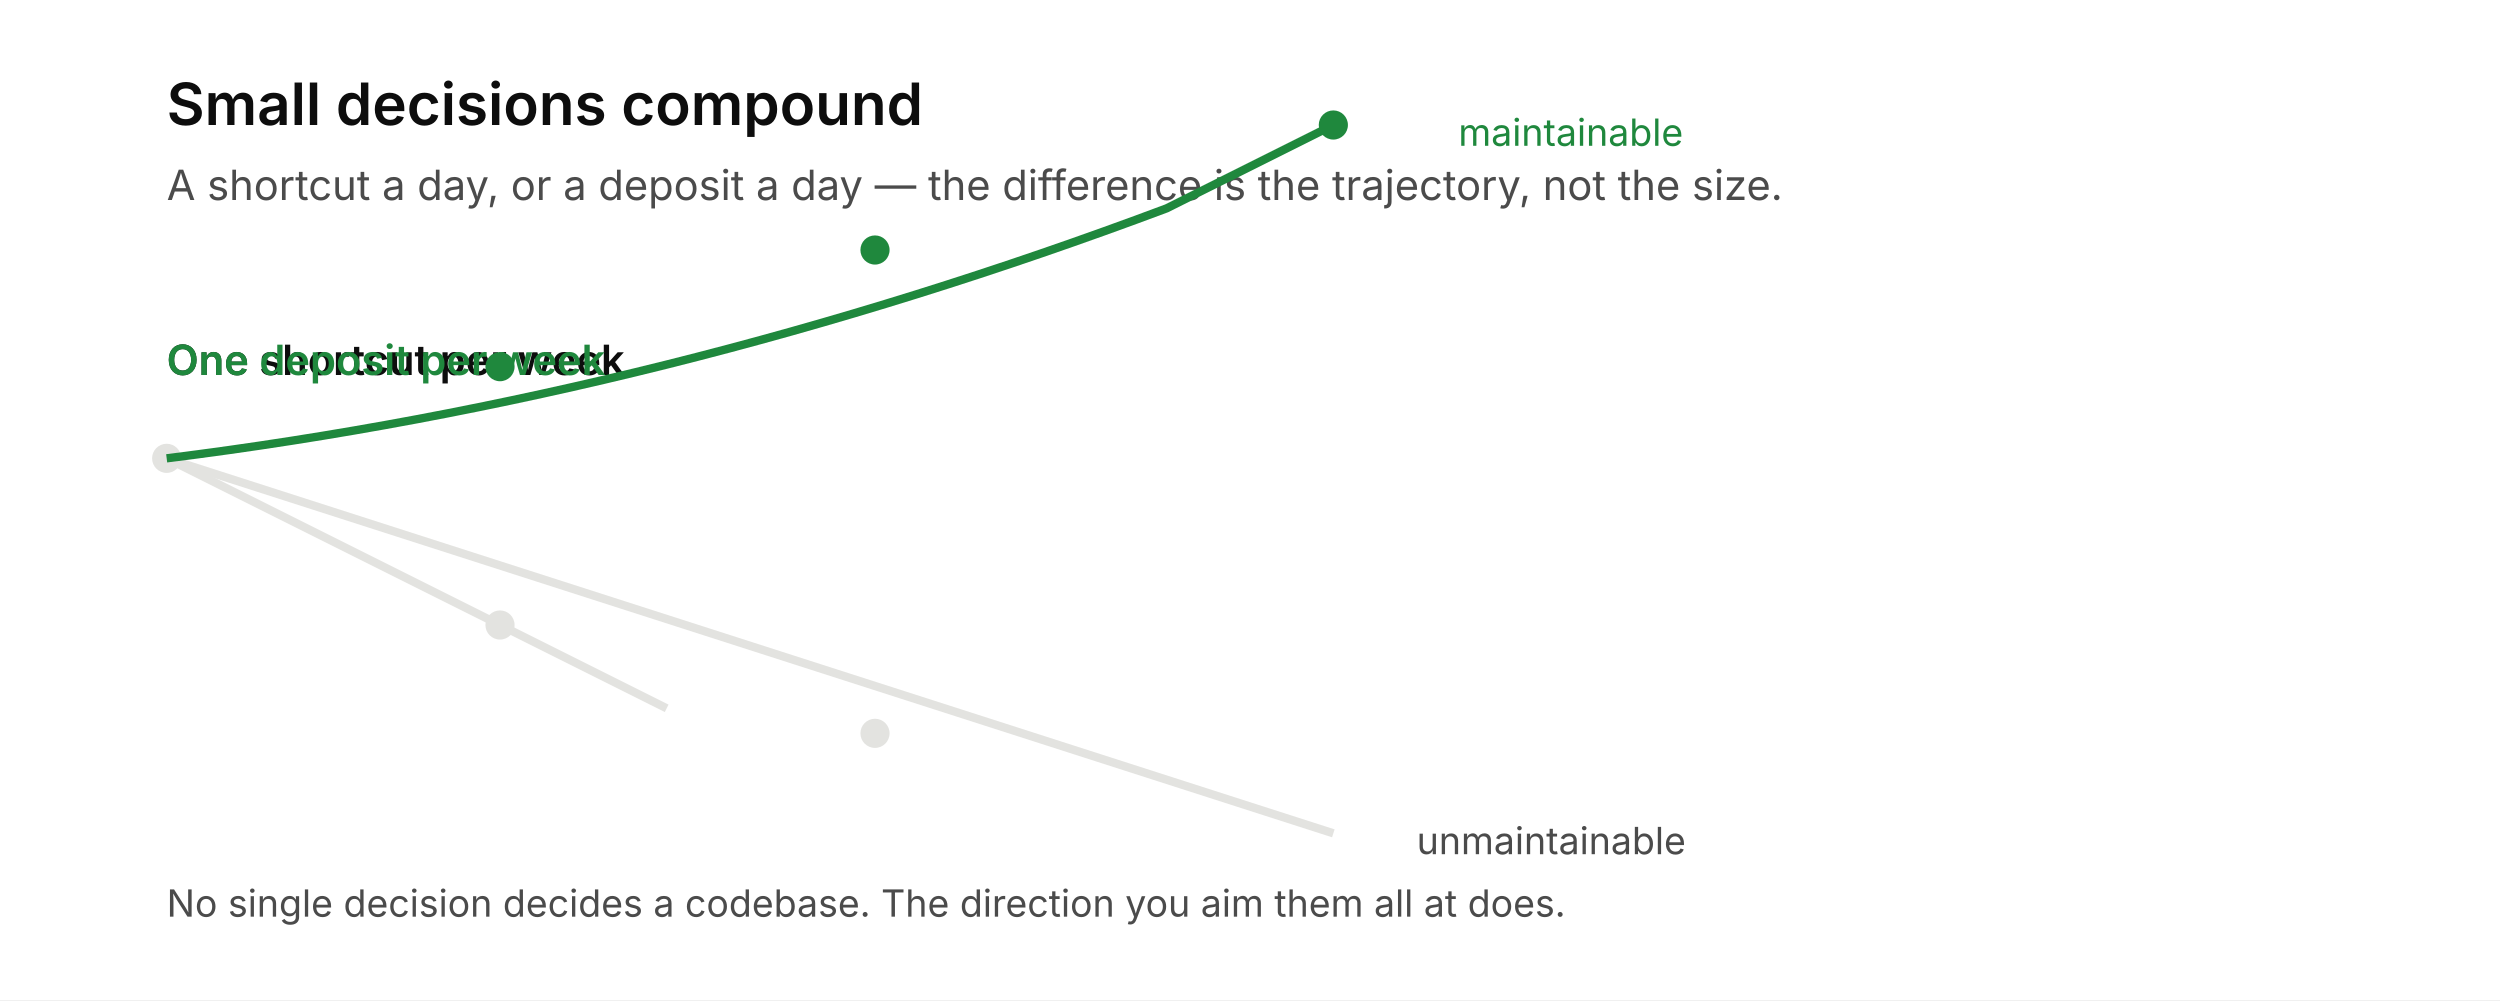
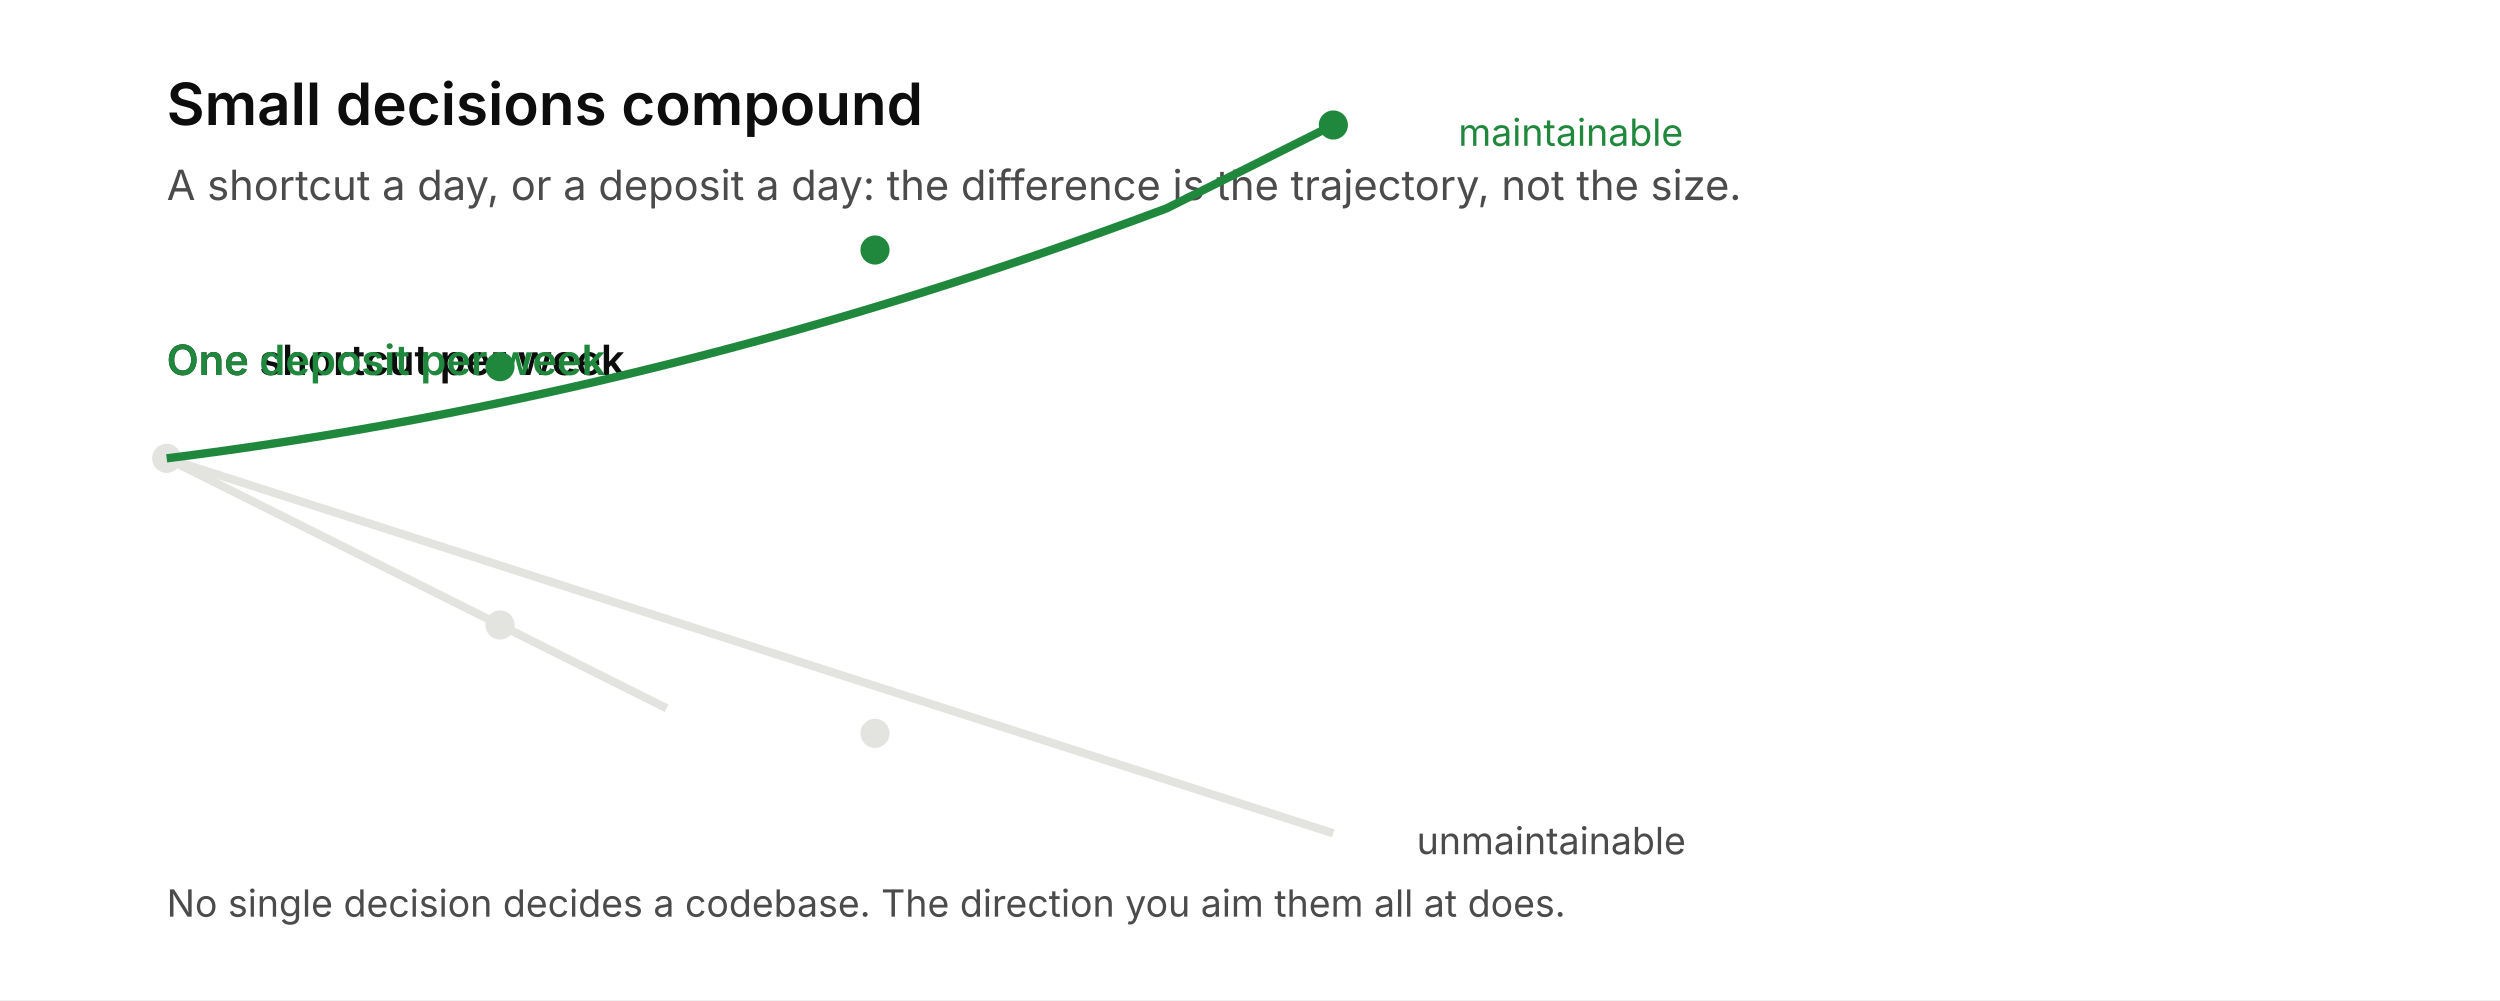
<svg xmlns="http://www.w3.org/2000/svg" width="1200" height="480" viewBox="0 0 1200 480" font-family="Inter, IBM Plex Sans, sans-serif">
  <rect width="1200" height="480" fill="#ffffff" />
  <text x="80" y="60" font-size="28" font-weight="600" fill="#0d0d0d">Small decisions compound</text>
-   <text x="80" y="96" font-size="20" fill="#4b4b4b">A shortcut a day, or a deposit a day — the difference is the trajectory, not the size.</text>
+   <text x="80" y="96" font-size="20" fill="#4b4b4b">A shortcut a day, or a deposit a day: the difference is the trajectory, not the size.</text>
  <text x="80" y="180" font-size="20" font-weight="600" fill="#0d0d0d">One shortcut per week</text>
  <line x1="80" y1="220" x2="320" y2="340" stroke="#e3e3e0" stroke-width="4" />
  <line x1="80" y1="220" x2="640" y2="400" stroke="#e3e3e0" stroke-width="4" />
  <text x="680" y="410" font-size="18" fill="#4b4b4b">unmaintainable</text>
  <circle cx="80" cy="220" r="7" fill="#e3e3e0" />
  <circle cx="240" cy="300" r="7" fill="#e3e3e0" />
  <circle cx="420" cy="352" r="7" fill="#e3e3e0" />
  <text x="80" y="180" font-size="20" font-weight="600" fill="#1f883d">One deposit per week</text>
  <path d="M80 220 C240 200 400 160 560 100 L640 60" fill="none" stroke="#1f883d" stroke-width="4" />
  <circle cx="240" cy="176" r="7" fill="#1f883d" />
  <circle cx="420" cy="120" r="7" fill="#1f883d" />
  <circle cx="640" cy="60" r="7" fill="#1f883d" />
  <text x="700" y="70" font-size="18" fill="#1f883d">maintainable</text>
  <text x="80" y="440" font-size="18" fill="#4b4b4b">No single decision decides a codebase. The direction you aim them all at does.</text>
</svg>
